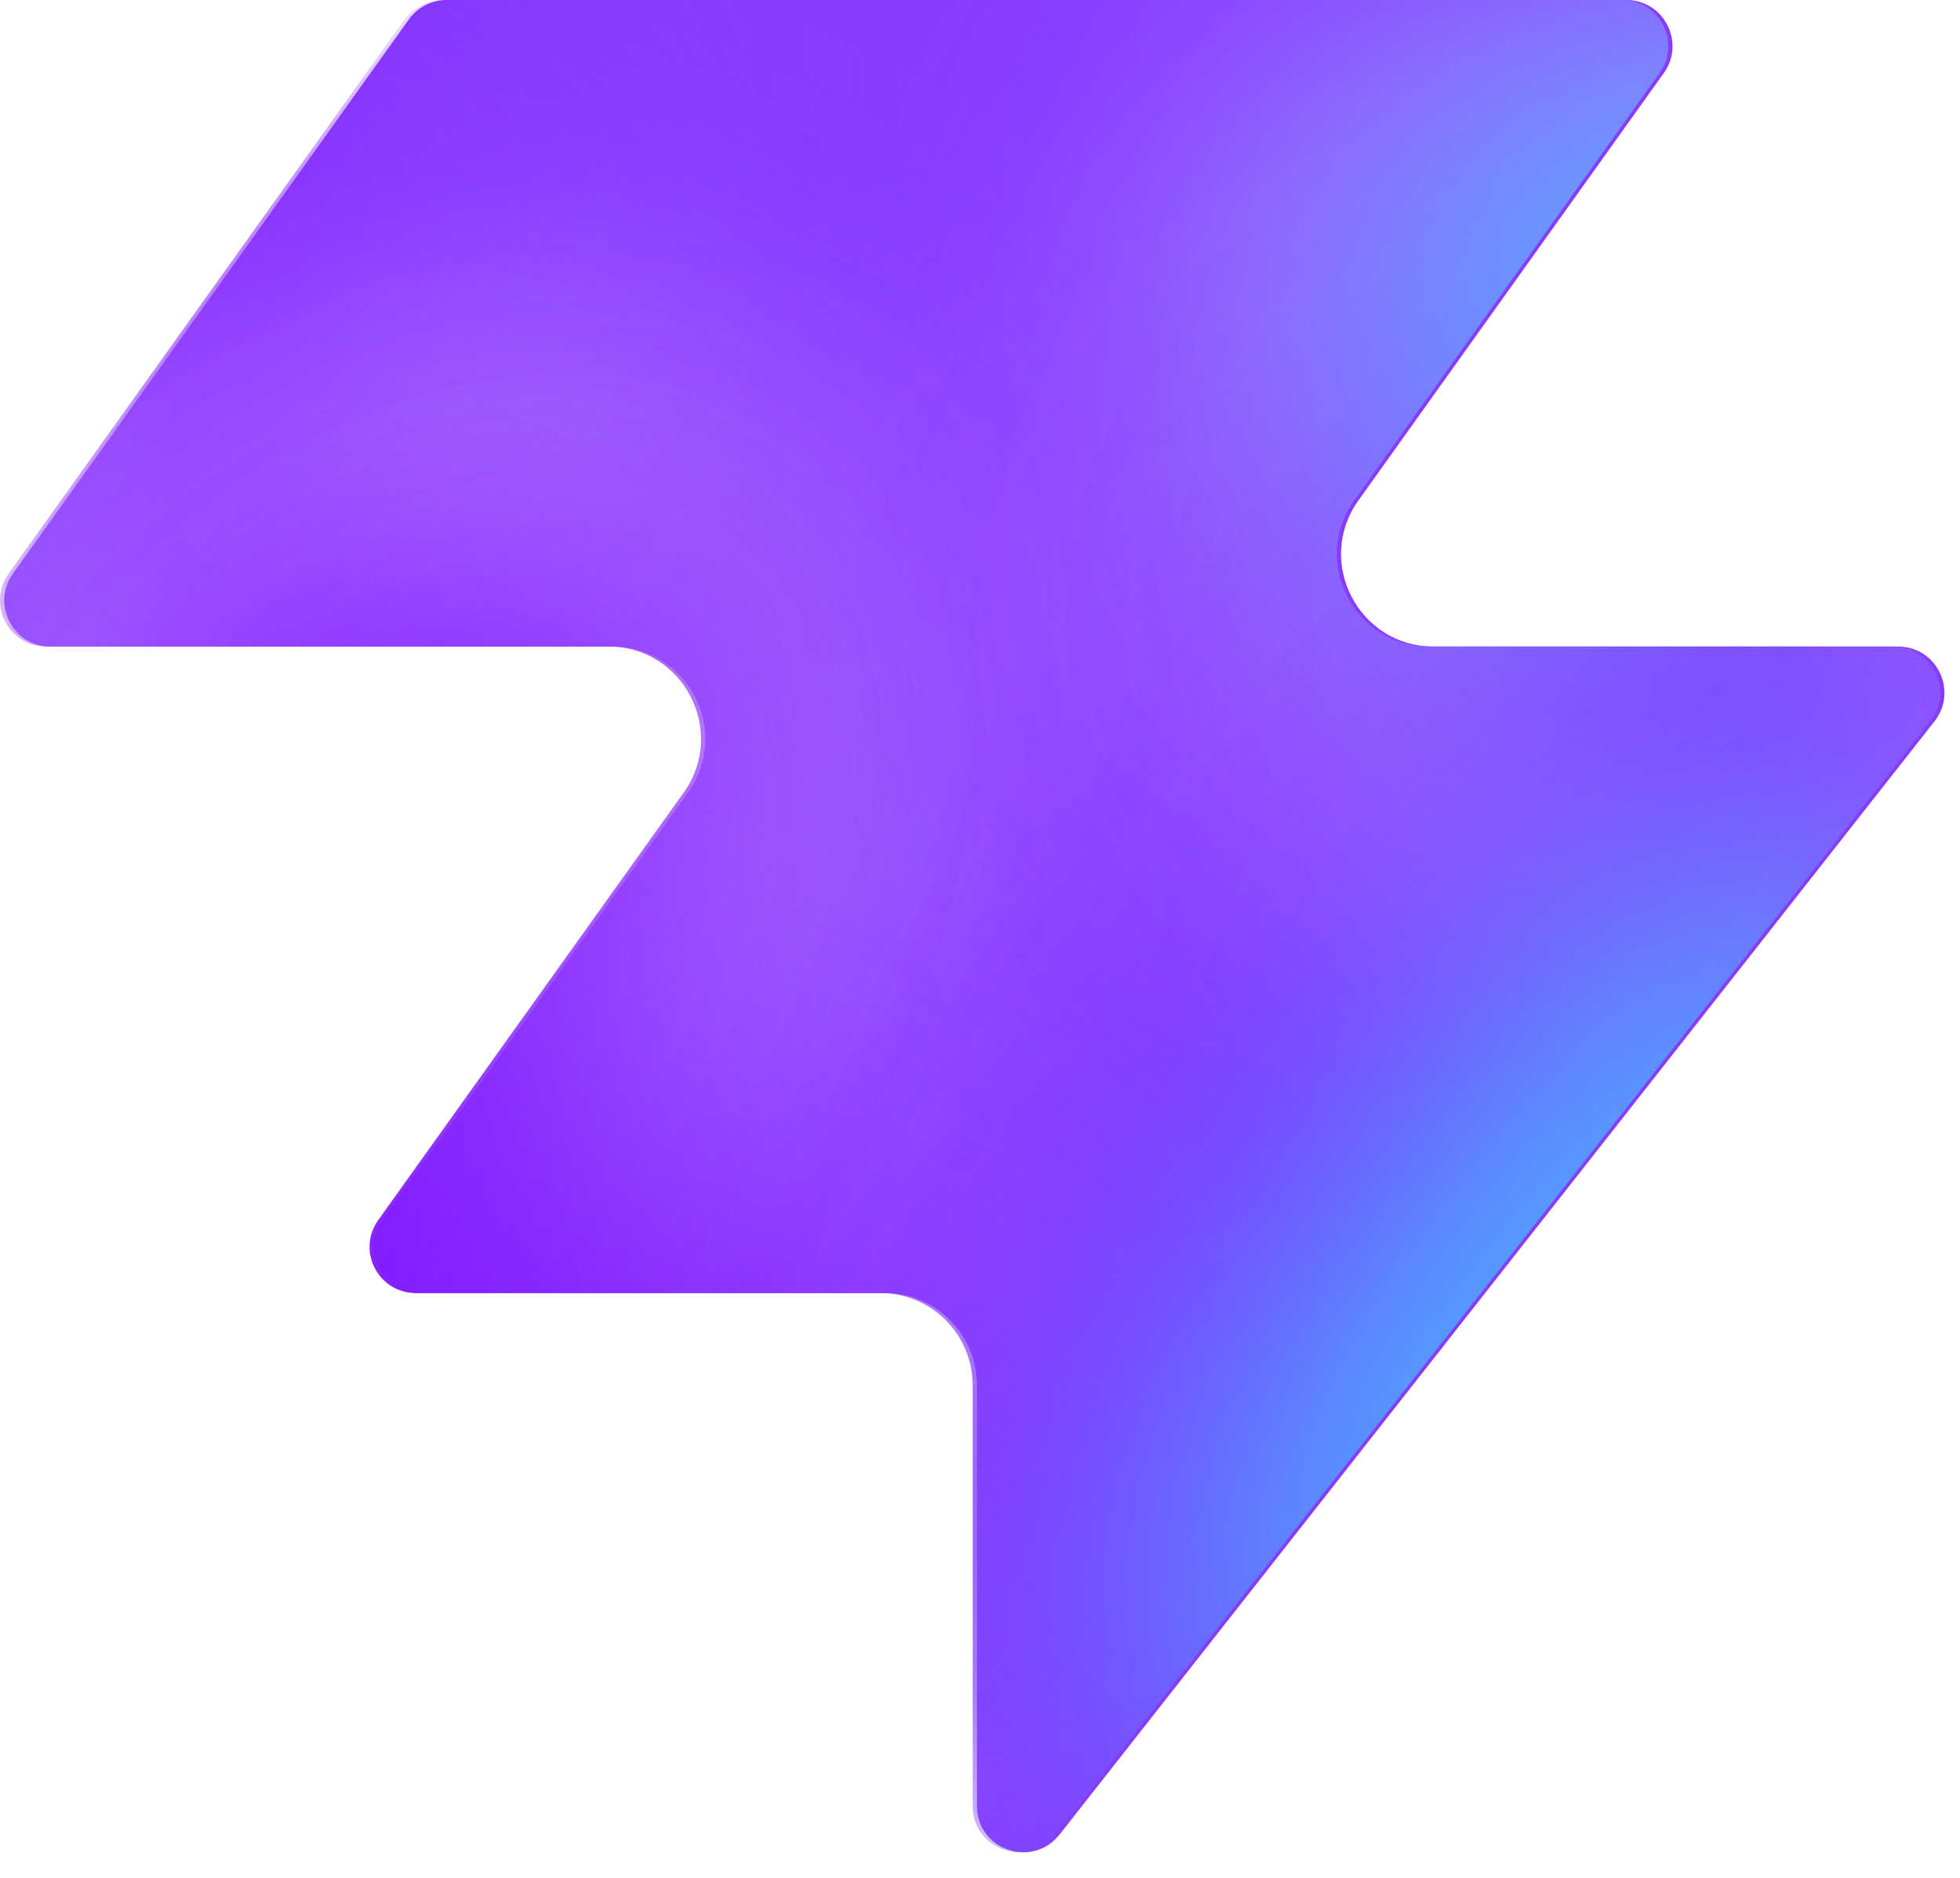
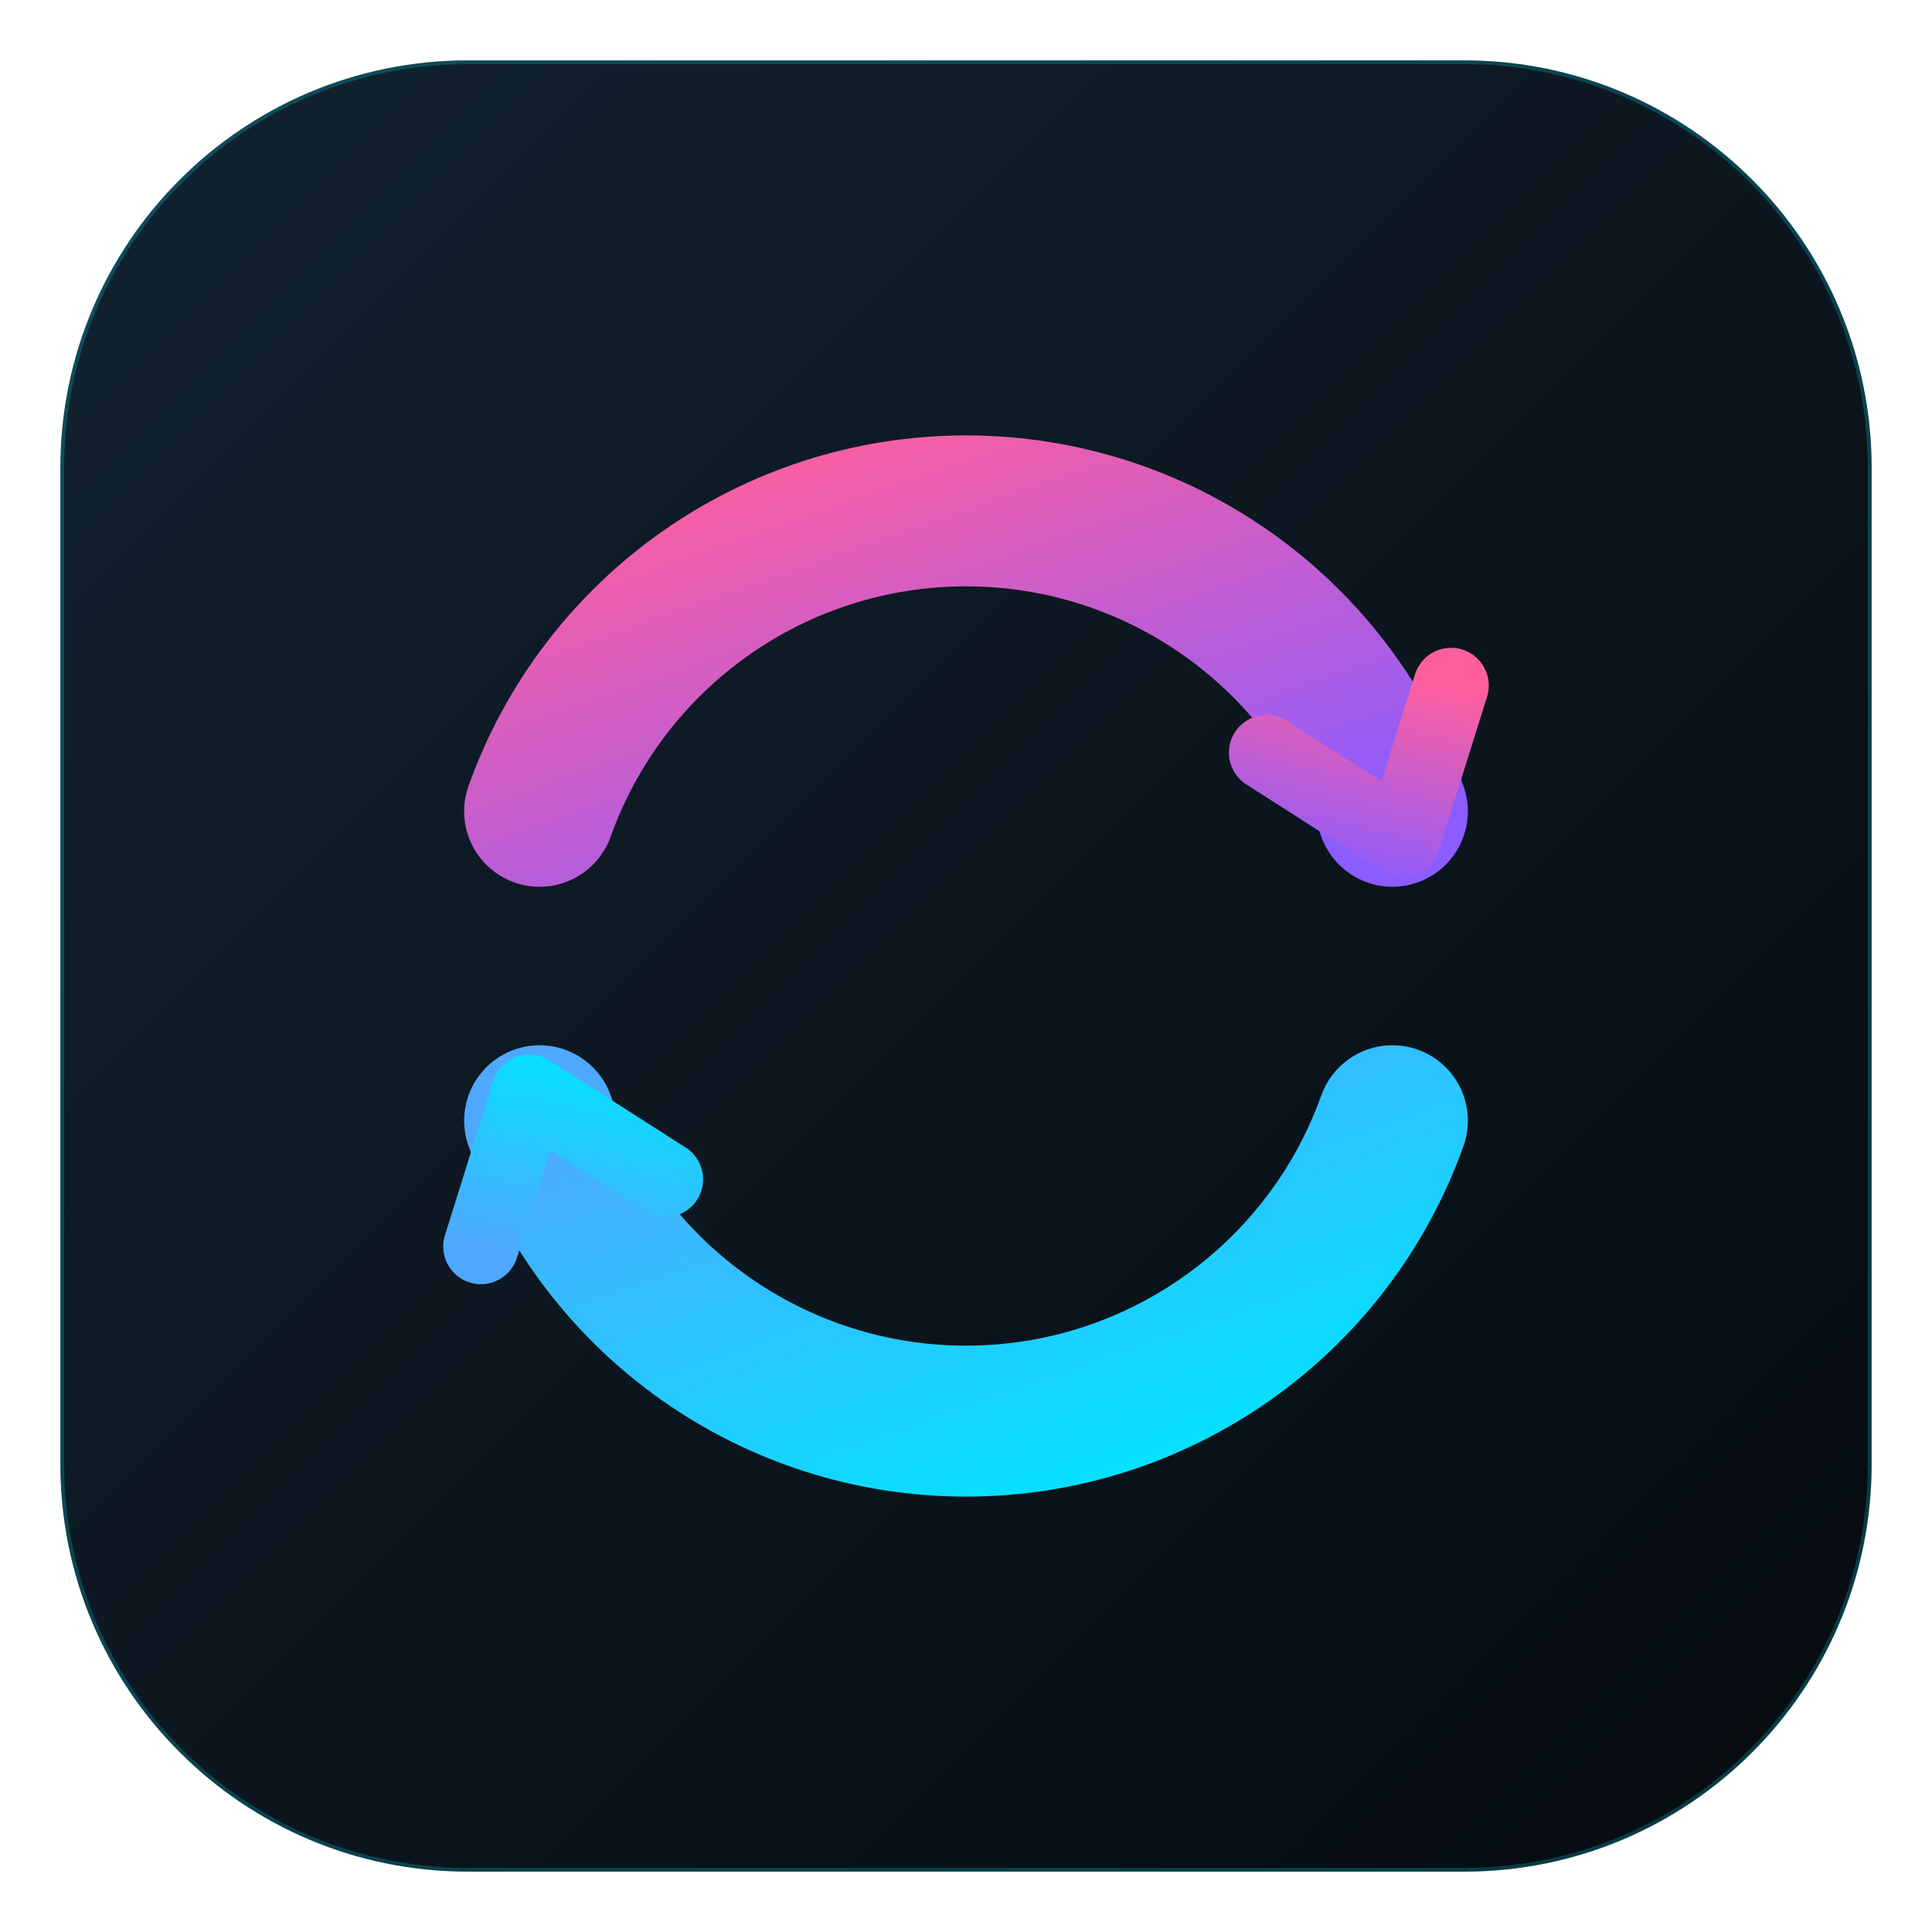
- <svg xmlns="http://www.w3.org/2000/svg" width="48" height="46" fill="none" viewBox="0 0 48 46">
-   <path fill="#863bff" d="M25.946 44.938c-.664.845-2.021.375-2.021-.698V33.937a2.26 2.26 0 0 0-2.262-2.262H10.287c-.92 0-1.456-1.04-.92-1.788l7.48-10.471c1.07-1.497 0-3.578-1.842-3.578H1.237c-.92 0-1.456-1.04-.92-1.788L10.013.474c.214-.297.556-.474.92-.474h28.894c.92 0 1.456 1.04.92 1.788l-7.48 10.471c-1.07 1.498 0 3.579 1.842 3.579h11.377c.943 0 1.473 1.088.89 1.83L25.947 44.94z" style="fill:#863bff;fill:color(display-p3 .525 .23 1);fill-opacity:1" />
-   <mask id="a" width="48" height="46" x="0" y="0" maskUnits="userSpaceOnUse" style="mask-type:alpha">
-     <path fill="#000" d="M25.842 44.938c-.664.844-2.021.375-2.021-.698V33.937a2.26 2.26 0 0 0-2.262-2.262H10.183c-.92 0-1.456-1.04-.92-1.788l7.48-10.471c1.07-1.498 0-3.579-1.842-3.579H1.133c-.92 0-1.456-1.04-.92-1.787L9.91.473c.214-.297.556-.474.92-.474h28.894c.92 0 1.456 1.04.92 1.788l-7.48 10.471c-1.07 1.498 0 3.578 1.842 3.578h11.377c.943 0 1.473 1.088.89 1.832L25.843 44.94z" style="fill:#000;fill-opacity:1" />
-   </mask>
-   <g mask="url(#a)">
-     <g filter="url(#b)">
-       <ellipse cx="5.508" cy="14.704" fill="#ede6ff" rx="5.508" ry="14.704" style="fill:#ede6ff;fill:color(display-p3 .927 .903 1);fill-opacity:1" transform="matrix(.00324 1 1 -.00324 -4.47 31.516)" />
-     </g>
-     <g filter="url(#c)">
-       <ellipse cx="10.399" cy="29.851" fill="#ede6ff" rx="10.399" ry="29.851" style="fill:#ede6ff;fill:color(display-p3 .927 .903 1);fill-opacity:1" transform="matrix(.00324 1 1 -.00324 -39.328 7.883)" />
-     </g>
-     <g filter="url(#d)">
-       <ellipse cx="5.508" cy="30.487" fill="#7e14ff" rx="5.508" ry="30.487" style="fill:#7e14ff;fill:color(display-p3 .492 .077 1);fill-opacity:1" transform="rotate(89.814 -25.913 -14.639)scale(1 -1)" />
-     </g>
-     <g filter="url(#e)">
-       <ellipse cx="5.508" cy="30.599" fill="#7e14ff" rx="5.508" ry="30.599" style="fill:#7e14ff;fill:color(display-p3 .492 .077 1);fill-opacity:1" transform="rotate(89.814 -32.644 -3.334)scale(1 -1)" />
-     </g>
-     <g filter="url(#f)">
-       <ellipse cx="5.508" cy="30.599" fill="#7e14ff" rx="5.508" ry="30.599" style="fill:#7e14ff;fill:color(display-p3 .492 .077 1);fill-opacity:1" transform="matrix(.00324 1 1 -.00324 -34.34 30.47)" />
-     </g>
-     <g filter="url(#g)">
-       <ellipse cx="14.072" cy="22.078" fill="#ede6ff" rx="14.072" ry="22.078" style="fill:#ede6ff;fill:color(display-p3 .927 .903 1);fill-opacity:1" transform="rotate(93.35 24.506 48.493)scale(-1 1)" />
-     </g>
-     <g filter="url(#h)">
-       <ellipse cx="3.47" cy="21.501" fill="#7e14ff" rx="3.47" ry="21.501" style="fill:#7e14ff;fill:color(display-p3 .492 .077 1);fill-opacity:1" transform="rotate(89.009 28.708 47.59)scale(-1 1)" />
-     </g>
-     <g filter="url(#i)">
-       <ellipse cx="3.47" cy="21.501" fill="#7e14ff" rx="3.47" ry="21.501" style="fill:#7e14ff;fill:color(display-p3 .492 .077 1);fill-opacity:1" transform="rotate(89.009 28.708 47.59)scale(-1 1)" />
-     </g>
-     <g filter="url(#j)">
-       <ellipse cx=".387" cy="8.972" fill="#7e14ff" rx="4.407" ry="29.108" style="fill:#7e14ff;fill:color(display-p3 .492 .077 1);fill-opacity:1" transform="rotate(39.51 .387 8.972)" />
-     </g>
-     <g filter="url(#k)">
-       <ellipse cx="47.523" cy="-6.092" fill="#7e14ff" rx="4.407" ry="29.108" style="fill:#7e14ff;fill:color(display-p3 .492 .077 1);fill-opacity:1" transform="rotate(37.892 47.523 -6.092)" />
-     </g>
-     <g filter="url(#l)">
-       <ellipse cx="41.412" cy="6.333" fill="#47bfff" rx="5.971" ry="9.665" style="fill:#47bfff;fill:color(display-p3 .28 .748 1);fill-opacity:1" transform="rotate(37.892 41.412 6.333)" />
-     </g>
-     <g filter="url(#m)">
-       <ellipse cx="-1.879" cy="38.332" fill="#7e14ff" rx="4.407" ry="29.108" style="fill:#7e14ff;fill:color(display-p3 .492 .077 1);fill-opacity:1" transform="rotate(37.892 -1.88 38.332)" />
-     </g>
-     <g filter="url(#n)">
-       <ellipse cx="-1.879" cy="38.332" fill="#7e14ff" rx="4.407" ry="29.108" style="fill:#7e14ff;fill:color(display-p3 .492 .077 1);fill-opacity:1" transform="rotate(37.892 -1.88 38.332)" />
-     </g>
-     <g filter="url(#o)">
-       <ellipse cx="35.651" cy="29.907" fill="#7e14ff" rx="4.407" ry="29.108" style="fill:#7e14ff;fill:color(display-p3 .492 .077 1);fill-opacity:1" transform="rotate(37.892 35.651 29.907)" />
-     </g>
-     <g filter="url(#p)">
-       <ellipse cx="38.418" cy="32.4" fill="#47bfff" rx="5.971" ry="15.297" style="fill:#47bfff;fill:color(display-p3 .28 .748 1);fill-opacity:1" transform="rotate(37.892 38.418 32.4)" />
-     </g>
+ <svg xmlns="http://www.w3.org/2000/svg" viewBox="0 0 512 512" width="512" height="512">
+   <defs>
+     <linearGradient id="bg" x1="0" y1="0" x2="1" y2="1">
+       <stop offset="0" stop-color="#122230" />
+       <stop offset="1" stop-color="#060b0f" />
+     </linearGradient>
+     <linearGradient id="warm" x1="0" y1="0" x2="1" y2="1">
+       <stop offset="0" stop-color="#ff5f9e" />
+       <stop offset="1" stop-color="#8b5cff" />
+     </linearGradient>
+     <linearGradient id="cool" x1="0" y1="0" x2="1" y2="1">
+       <stop offset="0" stop-color="#4fa8ff" />
+       <stop offset="1" stop-color="#00e5ff" />
+     </linearGradient>
+   </defs>
+   <rect x="16" y="16" width="480" height="480" rx="108" fill="url(#bg)" />
+   <rect x="16.5" y="16.5" width="479" height="479" rx="107.5" fill="none" stroke="#00e5ff" stroke-opacity="0.22" />
+   <g fill="none" stroke-width="40" stroke-linecap="round">
+     <path d="M 143 215 A 120 120 0 0 1 369 215" stroke="url(#warm)" />
+     <path d="M 369 297 A 120 120 0 0 1 143 297" stroke="url(#cool)" />
  </g>
-   <defs>
-     <filter id="b" width="60.045" height="41.654" x="-19.77" y="16.149" color-interpolation-filters="sRGB" filterUnits="userSpaceOnUse">
-       <feFlood flood-opacity="0" result="BackgroundImageFix" />
-       <feBlend in="SourceGraphic" in2="BackgroundImageFix" result="shape" />
-       <feGaussianBlur result="effect1_foregroundBlur_2002_17158" stdDeviation="7.659" />
-     </filter>
-     <filter id="c" width="90.34" height="51.437" x="-54.613" y="-7.533" color-interpolation-filters="sRGB" filterUnits="userSpaceOnUse">
-       <feFlood flood-opacity="0" result="BackgroundImageFix" />
-       <feBlend in="SourceGraphic" in2="BackgroundImageFix" result="shape" />
-       <feGaussianBlur result="effect1_foregroundBlur_2002_17158" stdDeviation="7.659" />
-     </filter>
-     <filter id="d" width="79.355" height="29.4" x="-49.64" y="2.03" color-interpolation-filters="sRGB" filterUnits="userSpaceOnUse">
-       <feFlood flood-opacity="0" result="BackgroundImageFix" />
-       <feBlend in="SourceGraphic" in2="BackgroundImageFix" result="shape" />
-       <feGaussianBlur result="effect1_foregroundBlur_2002_17158" stdDeviation="4.596" />
-     </filter>
-     <filter id="e" width="79.579" height="29.4" x="-45.045" y="20.029" color-interpolation-filters="sRGB" filterUnits="userSpaceOnUse">
-       <feFlood flood-opacity="0" result="BackgroundImageFix" />
-       <feBlend in="SourceGraphic" in2="BackgroundImageFix" result="shape" />
-       <feGaussianBlur result="effect1_foregroundBlur_2002_17158" stdDeviation="4.596" />
-     </filter>
-     <filter id="f" width="79.579" height="29.4" x="-43.513" y="21.178" color-interpolation-filters="sRGB" filterUnits="userSpaceOnUse">
-       <feFlood flood-opacity="0" result="BackgroundImageFix" />
-       <feBlend in="SourceGraphic" in2="BackgroundImageFix" result="shape" />
-       <feGaussianBlur result="effect1_foregroundBlur_2002_17158" stdDeviation="4.596" />
-     </filter>
-     <filter id="g" width="74.749" height="58.852" x="15.756" y="-17.901" color-interpolation-filters="sRGB" filterUnits="userSpaceOnUse">
-       <feFlood flood-opacity="0" result="BackgroundImageFix" />
-       <feBlend in="SourceGraphic" in2="BackgroundImageFix" result="shape" />
-       <feGaussianBlur result="effect1_foregroundBlur_2002_17158" stdDeviation="7.659" />
-     </filter>
-     <filter id="h" width="61.377" height="25.362" x="23.548" y="2.284" color-interpolation-filters="sRGB" filterUnits="userSpaceOnUse">
-       <feFlood flood-opacity="0" result="BackgroundImageFix" />
-       <feBlend in="SourceGraphic" in2="BackgroundImageFix" result="shape" />
-       <feGaussianBlur result="effect1_foregroundBlur_2002_17158" stdDeviation="4.596" />
-     </filter>
-     <filter id="i" width="61.377" height="25.362" x="23.548" y="2.284" color-interpolation-filters="sRGB" filterUnits="userSpaceOnUse">
-       <feFlood flood-opacity="0" result="BackgroundImageFix" />
-       <feBlend in="SourceGraphic" in2="BackgroundImageFix" result="shape" />
-       <feGaussianBlur result="effect1_foregroundBlur_2002_17158" stdDeviation="4.596" />
-     </filter>
-     <filter id="j" width="56.045" height="63.649" x="-27.636" y="-22.853" color-interpolation-filters="sRGB" filterUnits="userSpaceOnUse">
-       <feFlood flood-opacity="0" result="BackgroundImageFix" />
-       <feBlend in="SourceGraphic" in2="BackgroundImageFix" result="shape" />
-       <feGaussianBlur result="effect1_foregroundBlur_2002_17158" stdDeviation="4.596" />
-     </filter>
-     <filter id="k" width="54.814" height="64.646" x="20.116" y="-38.415" color-interpolation-filters="sRGB" filterUnits="userSpaceOnUse">
-       <feFlood flood-opacity="0" result="BackgroundImageFix" />
-       <feBlend in="SourceGraphic" in2="BackgroundImageFix" result="shape" />
-       <feGaussianBlur result="effect1_foregroundBlur_2002_17158" stdDeviation="4.596" />
-     </filter>
-     <filter id="l" width="33.541" height="35.313" x="24.641" y="-11.323" color-interpolation-filters="sRGB" filterUnits="userSpaceOnUse">
-       <feFlood flood-opacity="0" result="BackgroundImageFix" />
-       <feBlend in="SourceGraphic" in2="BackgroundImageFix" result="shape" />
-       <feGaussianBlur result="effect1_foregroundBlur_2002_17158" stdDeviation="4.596" />
-     </filter>
-     <filter id="m" width="54.814" height="64.646" x="-29.286" y="6.009" color-interpolation-filters="sRGB" filterUnits="userSpaceOnUse">
-       <feFlood flood-opacity="0" result="BackgroundImageFix" />
-       <feBlend in="SourceGraphic" in2="BackgroundImageFix" result="shape" />
-       <feGaussianBlur result="effect1_foregroundBlur_2002_17158" stdDeviation="4.596" />
-     </filter>
-     <filter id="n" width="54.814" height="64.646" x="-29.286" y="6.009" color-interpolation-filters="sRGB" filterUnits="userSpaceOnUse">
-       <feFlood flood-opacity="0" result="BackgroundImageFix" />
-       <feBlend in="SourceGraphic" in2="BackgroundImageFix" result="shape" />
-       <feGaussianBlur result="effect1_foregroundBlur_2002_17158" stdDeviation="4.596" />
-     </filter>
-     <filter id="o" width="54.814" height="64.646" x="8.244" y="-2.416" color-interpolation-filters="sRGB" filterUnits="userSpaceOnUse">
-       <feFlood flood-opacity="0" result="BackgroundImageFix" />
-       <feBlend in="SourceGraphic" in2="BackgroundImageFix" result="shape" />
-       <feGaussianBlur result="effect1_foregroundBlur_2002_17158" stdDeviation="4.596" />
-     </filter>
-     <filter id="p" width="39.409" height="43.623" x="18.713" y="10.588" color-interpolation-filters="sRGB" filterUnits="userSpaceOnUse">
-       <feFlood flood-opacity="0" result="BackgroundImageFix" />
-       <feBlend in="SourceGraphic" in2="BackgroundImageFix" result="shape" />
-       <feGaussianBlur result="effect1_foregroundBlur_2002_17158" stdDeviation="4.596" />
-     </filter>
-   </defs>
+   <g transform="translate(369 215) rotate(70)" fill="none" stroke="url(#warm)" stroke-width="20" stroke-linecap="round" stroke-linejoin="round">
+     <path d="M -26 -26 L 8 0 L -26 26" />
+   </g>
+   <g transform="translate(143 297) rotate(250)" fill="none" stroke="url(#cool)" stroke-width="20" stroke-linecap="round" stroke-linejoin="round">
+     <path d="M -26 -26 L 8 0 L -26 26" />
+   </g>
</svg>
